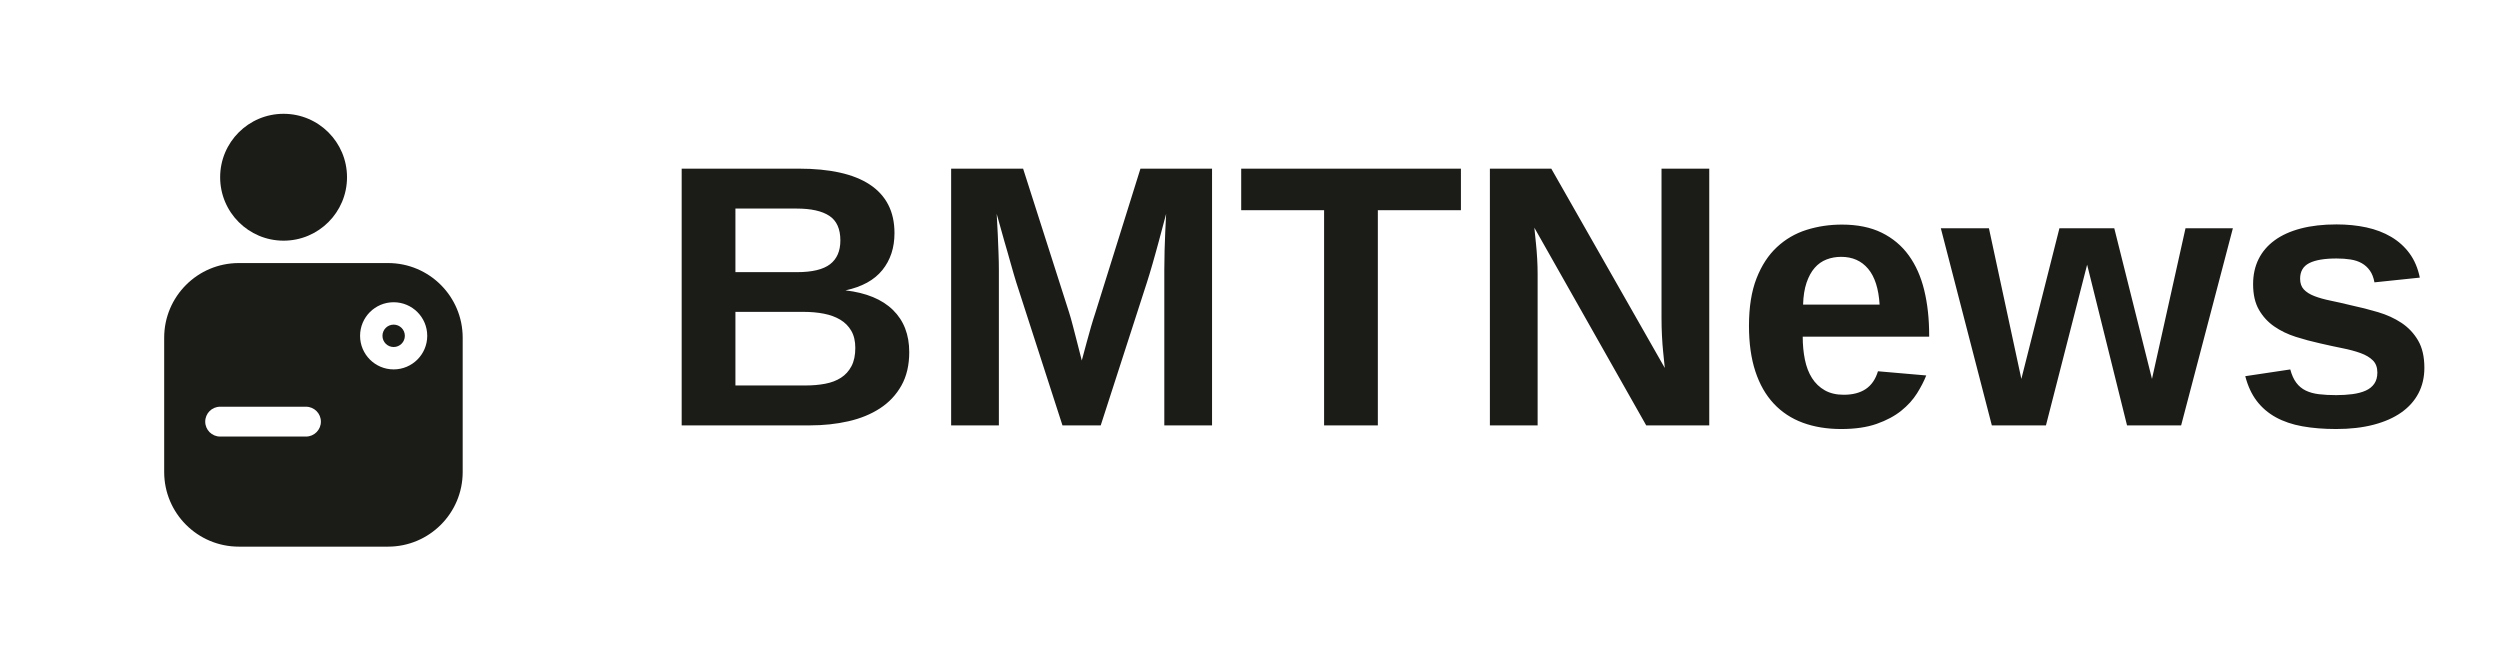
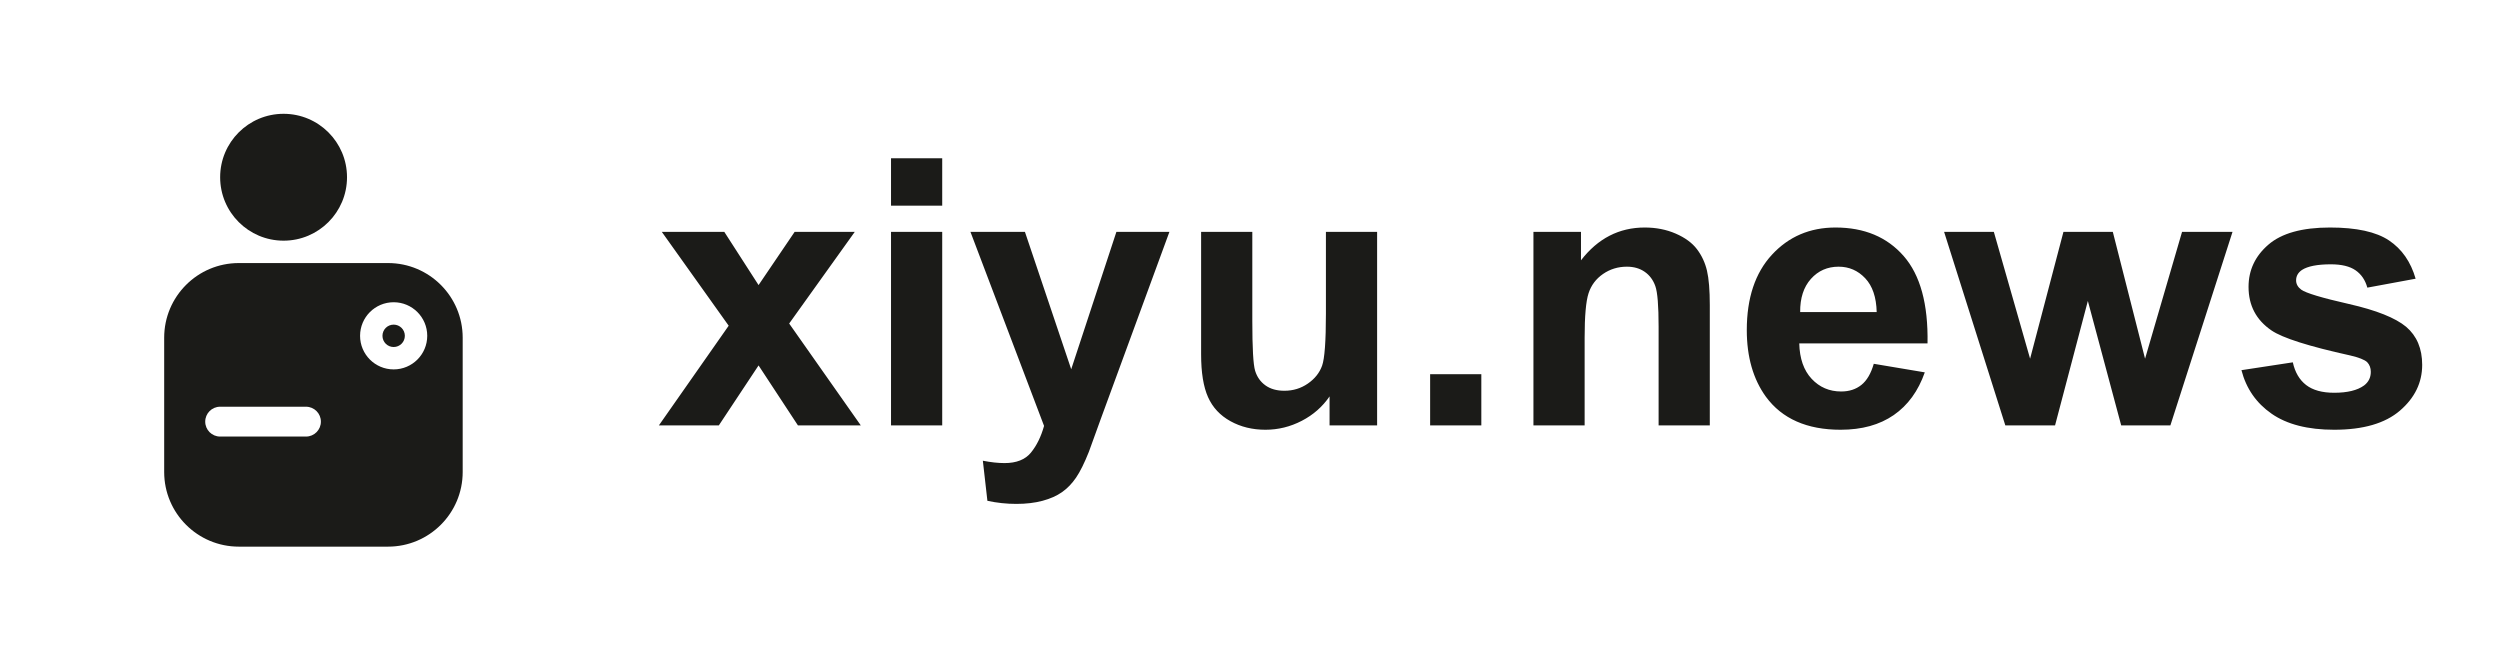
- <svg xmlns="http://www.w3.org/2000/svg" width="670" height="176" viewBox="0 0 670 176" role="img" aria-label="BMTNews">
+ <svg xmlns="http://www.w3.org/2000/svg" width="670" height="176" viewBox="0 0 670 176" role="img" aria-label="xiyu.news">
  <path fill="#1b1b18" fill-rule="evenodd" transform="translate(20 24) scale(.25)" d="M292 94A68 68 0 1 0 156 94A68 68 0 1 0 292 94ZM176 186H336A80 80 0 0 1 416 266V410A80 80 0 0 1 336 490H176A80 80 0 0 1 96 410V266A80 80 0 0 1 176 186ZM156 340H248A16 16 0 0 1 264 356A16 16 0 0 1 248 372H156A16 16 0 0 1 140 356A16 16 0 0 1 156 340ZM378 264A36 36 0 1 0 306 264A36 36 0 1 0 378 264Z" />
  <path fill="none" fill-rule="evenodd" transform="translate(20 24) scale(.25)" d="M378 264A36 36 0 1 0 306 264A36 36 0 1 0 378 264ZM354 264A12 12 0 1 0 330 264A12 12 0 1 0 354 264Z" />
  <path fill="#1b1b18" fill-rule="evenodd" transform="translate(20 24) scale(.25)" d="M354 264A12 12 0 1 0 330 264A12 12 0 1 0 354 264Z" />
-   <path fill="#1b1b18" transform="translate(176 34)" d="M67.676 60.371Q67.676 65.596 65.576 69.331Q63.477 73.066 59.839 75.435Q56.201 77.803 51.367 78.901Q46.533 80.0 41.113 80.0H6.689V11.201H38.184Q44.287 11.201 49.048 12.251Q53.809 13.301 57.08 15.449Q60.352 17.598 62.036 20.845Q63.721 24.092 63.721 28.486Q63.721 34.346 60.474 38.374Q57.227 42.402 50.586 43.818Q58.936 44.795 63.306 49.067Q67.676 53.34 67.676 60.371ZM49.219 30.439Q49.219 25.801 46.265 23.848Q43.311 21.895 37.5 21.895H21.094V38.936H37.598Q43.701 38.936 46.46 36.812Q49.219 34.688 49.219 30.439ZM53.223 59.248Q53.223 56.514 52.148 54.658Q51.074 52.803 49.194 51.68Q47.314 50.557 44.8 50.068Q42.285 49.58 39.355 49.58H21.094V69.307H39.893Q42.725 69.307 45.166 68.843Q47.607 68.379 49.39 67.231Q51.172 66.084 52.197 64.131Q53.223 62.178 53.223 59.248ZM136.035 80.0V38.301Q136.035 35.811 136.108 33.174Q136.182 30.537 136.279 28.34Q136.426 25.752 136.523 23.311Q135.498 27.168 134.57 30.635Q134.18 32.1 133.74 33.662Q133.301 35.225 132.886 36.689Q132.471 38.154 132.08 39.424Q131.689 40.693 131.396 41.621L118.994 80.0H108.74L96.338 41.621Q96.045 40.693 95.679 39.424Q95.312 38.154 94.897 36.689Q94.482 35.225 94.043 33.662Q93.604 32.1 93.164 30.635Q92.188 27.168 91.113 23.311Q91.26 26.143 91.406 28.877Q91.504 31.221 91.602 33.809Q91.699 36.396 91.699 38.301V80.0H78.906V11.201H98.193L110.498 49.678Q110.986 51.191 111.548 53.389Q112.109 55.586 112.646 57.637Q113.232 60.029 113.916 62.617Q114.6 60.078 115.234 57.734Q115.527 56.709 115.82 55.635Q116.113 54.561 116.406 53.535Q116.699 52.51 116.992 51.582Q117.285 50.654 117.529 49.922L129.639 11.201H148.828V80.0ZM193.262 22.334V80.0H178.857V22.334H156.641V11.201H215.527V22.334ZM265.186 80.0 235.205 27.021Q235.449 29.17 235.645 31.318Q235.84 33.174 235.962 35.322Q236.084 37.471 236.084 39.424V80.0H223.291V11.201H239.746L270.166 64.619Q269.922 62.568 269.727 60.322Q269.531 58.418 269.409 56.025Q269.287 53.633 269.287 51.191V11.201H282.08V80.0ZM317.432 80.977Q311.719 80.977 307.153 79.292Q302.588 77.607 299.365 74.165Q296.143 70.723 294.434 65.522Q292.725 60.322 292.725 53.34Q292.725 45.771 294.751 40.596Q296.777 35.42 300.22 32.222Q303.662 29.023 308.154 27.607Q312.646 26.191 317.627 26.191Q323.877 26.191 328.296 28.364Q332.715 30.537 335.547 34.443Q338.379 38.35 339.697 43.794Q341.016 49.238 341.016 55.83V56.221H307.129Q307.129 59.541 307.715 62.397Q308.301 65.254 309.619 67.329Q310.938 69.404 313.037 70.601Q315.137 71.797 318.115 71.797Q321.729 71.797 324.023 70.259Q326.318 68.721 327.295 65.498L340.234 66.621Q339.355 68.867 337.769 71.406Q336.182 73.945 333.545 76.069Q330.908 78.193 326.978 79.585Q323.047 80.977 317.432 80.977ZM317.432 34.834Q315.332 34.834 313.501 35.542Q311.67 36.25 310.327 37.788Q308.984 39.326 308.154 41.768Q307.324 44.209 307.227 47.627H327.734Q327.344 41.23 324.658 38.032Q321.973 34.834 317.432 34.834ZM365.723 67.549 375.928 27.168H390.625L400.732 67.549L409.717 27.168H422.412L408.545 80.0H394.043L383.35 36.934L372.314 80.0H357.812L344.141 27.168H357.031ZM473.73 64.57Q473.73 68.379 472.144 71.406Q470.557 74.434 467.529 76.558Q464.502 78.682 460.107 79.829Q455.713 80.977 450.098 80.977Q445.068 80.977 441.016 80.244Q436.963 79.512 433.911 77.827Q430.859 76.143 428.809 73.457Q426.758 70.771 425.732 66.816L437.793 65.01Q438.379 67.207 439.404 68.574Q440.43 69.941 441.943 70.674Q443.457 71.406 445.483 71.65Q447.51 71.895 450.098 71.895Q452.441 71.895 454.468 71.626Q456.494 71.357 457.983 70.698Q459.473 70.039 460.303 68.843Q461.133 67.646 461.133 65.84Q461.133 63.789 459.937 62.593Q458.74 61.396 456.665 60.64Q454.59 59.883 451.782 59.321Q448.975 58.76 445.801 58.027Q442.48 57.295 439.258 56.27Q436.035 55.244 433.496 53.486Q430.957 51.729 429.395 49.019Q427.832 46.309 427.832 42.158Q427.832 38.398 429.297 35.444Q430.762 32.49 433.594 30.415Q436.426 28.34 440.601 27.241Q444.775 26.143 450.195 26.143Q454.492 26.143 458.203 26.948Q461.914 27.754 464.844 29.487Q467.773 31.221 469.751 33.906Q471.729 36.592 472.51 40.4L460.352 41.67Q460.01 39.766 459.131 38.521Q458.252 37.275 456.958 36.543Q455.664 35.811 453.955 35.542Q452.246 35.273 450.195 35.273Q445.312 35.273 442.871 36.519Q440.43 37.764 440.43 40.693Q440.43 42.5 441.431 43.574Q442.432 44.648 444.263 45.356Q446.094 46.064 448.608 46.577Q451.123 47.09 454.102 47.822Q457.764 48.604 461.304 49.653Q464.844 50.703 467.603 52.534Q470.361 54.365 472.046 57.246Q473.73 60.127 473.73 64.57Z" />
+   <path fill="#1b1b18" transform="translate(176 34)" d="M0.586 80.0 19.287 53.291 1.367 28.145H18.115L27.295 42.402L36.963 28.145H53.076L35.498 52.705L54.688 80.0H37.842L27.295 63.936L16.65 80.0ZM62.793 21.113V8.418H76.514V21.113ZM62.793 80.0V28.145H76.514V80.0ZM84.082 28.145H98.682L111.084 64.961L123.193 28.145H137.402L119.092 78.047L115.82 87.08Q114.014 91.621 112.378 94.014Q110.742 96.406 108.618 97.896Q106.494 99.385 103.394 100.215Q100.293 101.045 96.387 101.045Q92.432 101.045 88.623 100.215L87.402 89.473Q90.625 90.107 93.213 90.107Q97.998 90.107 100.293 87.3Q102.588 84.492 103.809 80.146ZM180.322 80.0V72.236Q177.49 76.387 172.876 78.779Q168.262 81.172 163.135 81.172Q157.91 81.172 153.76 78.877Q149.609 76.582 147.754 72.432Q145.898 68.281 145.898 60.957V28.145H159.619V51.973Q159.619 62.91 160.376 65.376Q161.133 67.842 163.135 69.282Q165.137 70.723 168.213 70.723Q171.729 70.723 174.512 68.794Q177.295 66.865 178.32 64.009Q179.346 61.152 179.346 50.02V28.145H193.066V80.0ZM207.275 80.0V66.279H220.996V80.0ZM282.227 80.0H268.506V53.535Q268.506 45.137 267.627 42.671Q266.748 40.205 264.771 38.838Q262.793 37.471 260.01 37.471Q256.445 37.471 253.613 39.424Q250.781 41.377 249.731 44.6Q248.682 47.822 248.682 56.514V80.0H234.961V28.145H247.705V35.762Q254.492 26.973 264.795 26.973Q269.336 26.973 273.096 28.608Q276.855 30.244 278.784 32.783Q280.713 35.322 281.47 38.545Q282.227 41.768 282.227 47.773ZM326.172 63.496 339.844 65.791Q337.207 73.311 331.519 77.241Q325.83 81.172 317.285 81.172Q303.76 81.172 297.266 72.334Q292.139 65.254 292.139 54.463Q292.139 41.572 298.877 34.272Q305.615 26.973 315.918 26.973Q327.49 26.973 334.18 34.614Q340.869 42.256 340.576 58.027H306.201Q306.348 64.131 309.521 67.524Q312.695 70.918 317.432 70.918Q320.654 70.918 322.852 69.16Q325.049 67.402 326.172 63.496ZM326.953 49.629Q326.807 43.672 323.877 40.571Q320.947 37.471 316.748 37.471Q312.256 37.471 309.326 40.742Q306.396 44.014 306.445 49.629ZM361.426 80.0 345.02 28.145H358.35L368.066 62.129L377.002 28.145H390.234L398.877 62.129L408.789 28.145H422.314L405.664 80.0H392.48L383.545 46.65L374.756 80.0ZM424.707 65.205 438.477 63.105Q439.355 67.109 442.041 69.185Q444.727 71.26 449.561 71.26Q454.883 71.26 457.568 69.307Q459.375 67.939 459.375 65.645Q459.375 64.082 458.398 63.057Q457.373 62.08 453.809 61.25Q437.207 57.588 432.764 54.561Q426.611 50.361 426.611 42.891Q426.611 36.152 431.934 31.562Q437.256 26.973 448.438 26.973Q459.082 26.973 464.258 30.439Q469.434 33.906 471.387 40.693L458.447 43.086Q457.617 40.059 455.298 38.447Q452.979 36.836 448.682 36.836Q443.262 36.836 440.918 38.35Q439.355 39.424 439.355 41.133Q439.355 42.598 440.723 43.623Q442.578 44.99 453.54 47.48Q464.502 49.971 468.848 53.584Q473.145 57.246 473.145 63.789Q473.145 70.918 467.188 76.045Q461.23 81.172 449.561 81.172Q438.965 81.172 432.788 76.875Q426.611 72.578 424.707 65.205Z" />
</svg>
